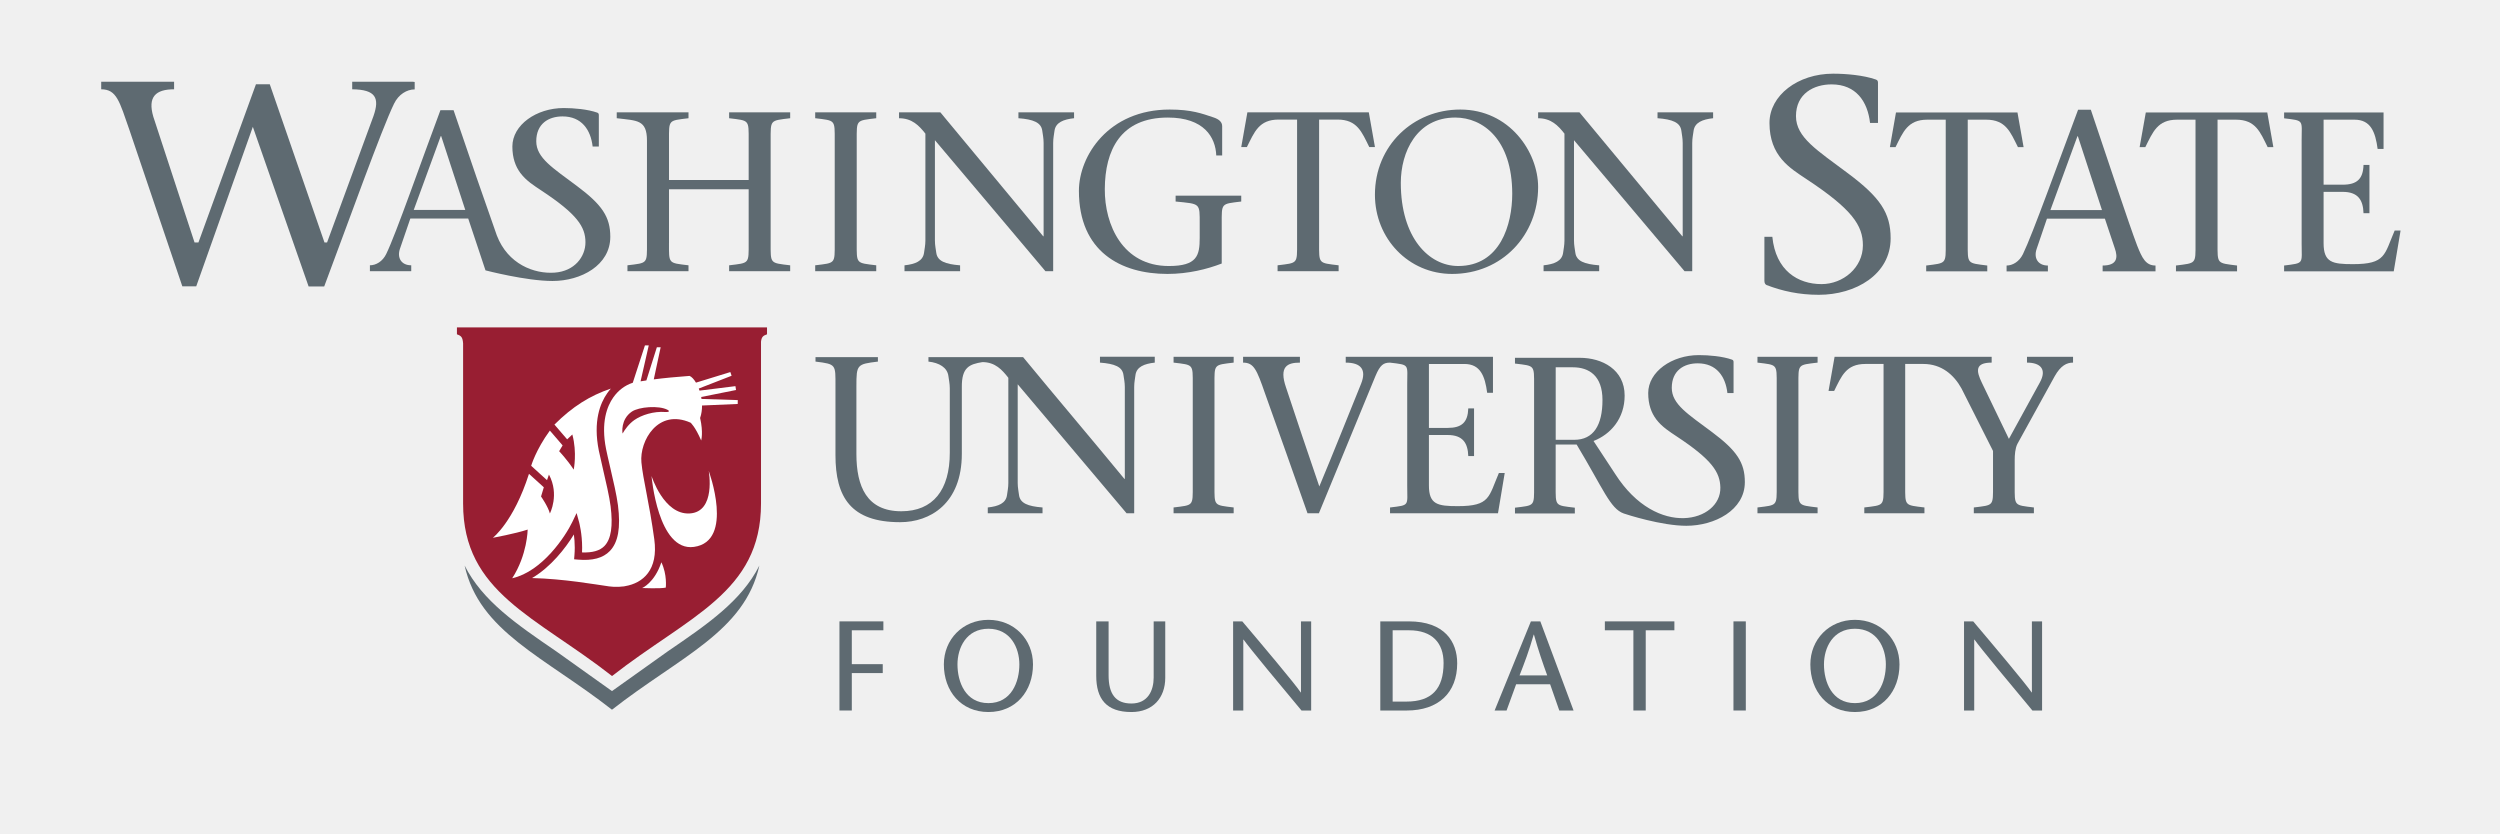
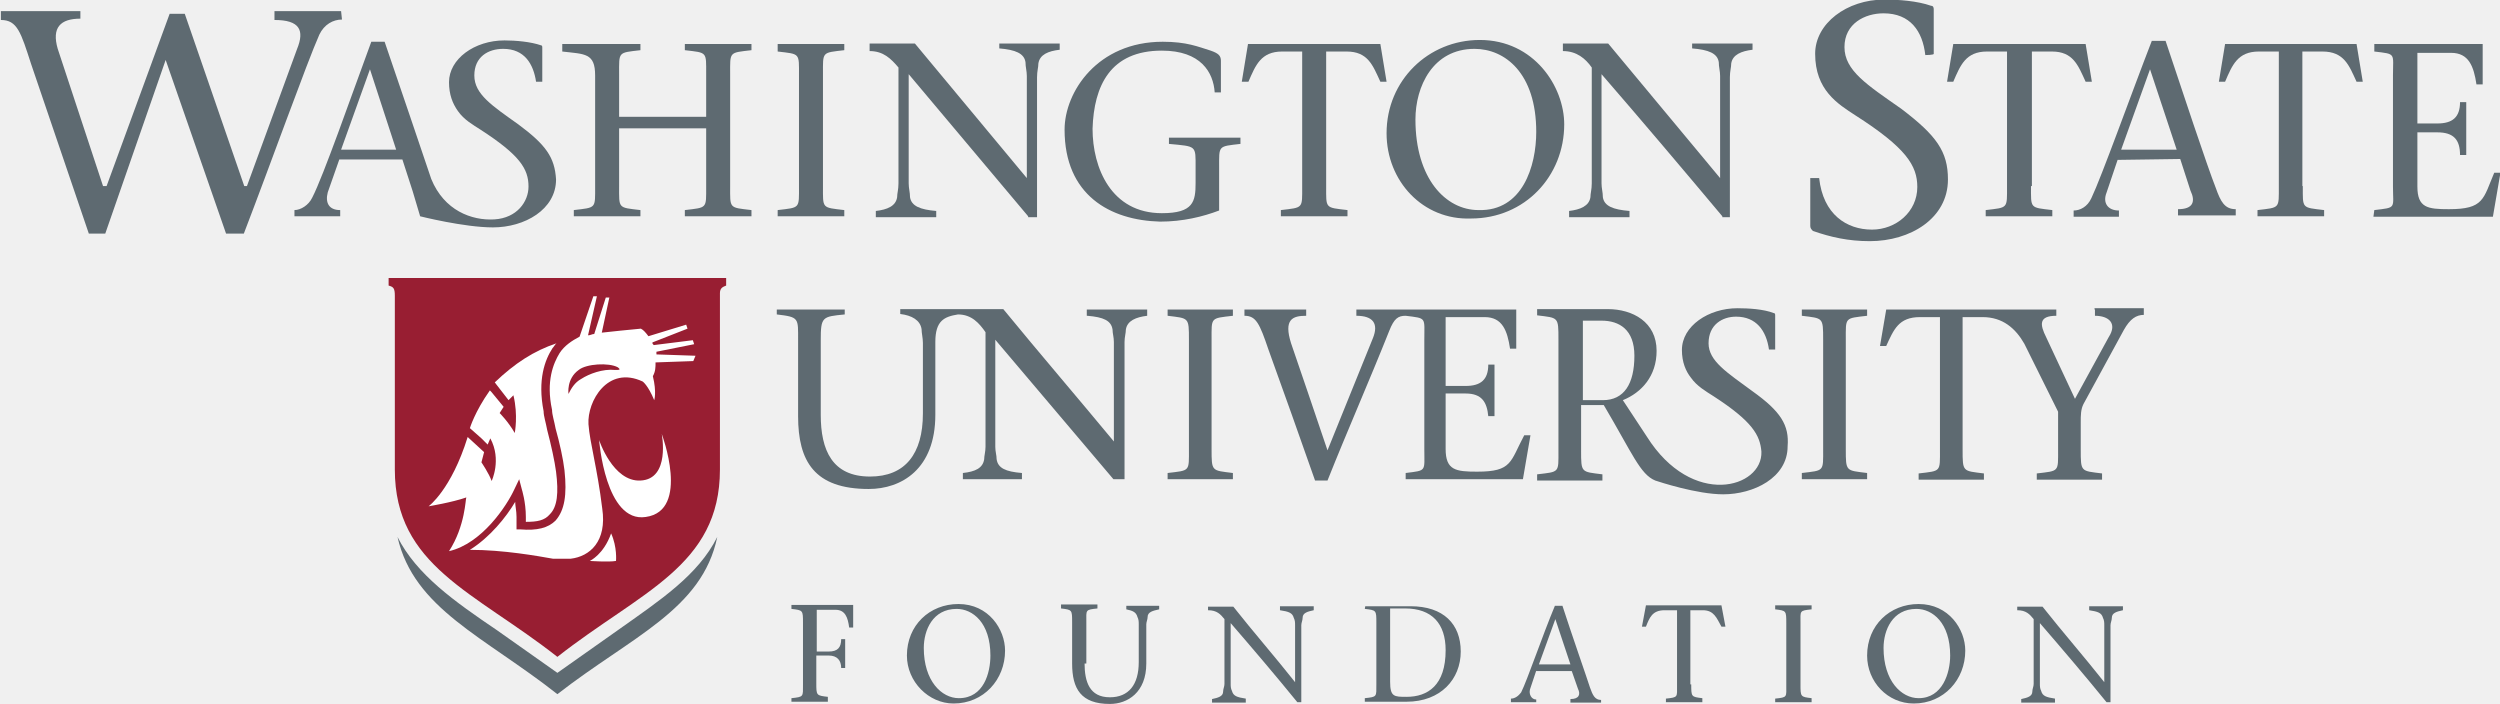
- <svg xmlns="http://www.w3.org/2000/svg" version="1.1" id="Layer_1" x="0px" y="0px" width="216px" height="72px" viewBox="0 0 216 72" enable-background="new 0 0 216 72" xml:space="preserve">
+ <svg xmlns="http://www.w3.org/2000/svg" version="1.1" id="Layer_1" x="0px" y="0px" viewBox="24.4 311.6 562.9 158.4" enable-background="new 24.4 311.6 562.9 158.4" xml:space="preserve">
  <g>
    <g>
      <g>
        <g>
          <g>
-             <path fill="#5E6A71" d="M57.701,56.272l-4.826,3.438l-4.822-3.438c-3.43-2.344-6.369-4.354-7.909-7.406       c1.272,5.723,6.868,7.863,12.731,12.453c5.865-4.59,11.464-6.73,12.734-12.453C64.07,51.919,61.131,53.929,57.701,56.272z" />
+             <path fill="#5E6A71" d="M163.5,453.5l-13.6,9.6l-13.6-9.6c-9.6-6.5-18.1-12.5-22.4-21c3.7,16.2,19.5,22.4,36,35.4       c16.7-13,32.6-19,36-35.4C181.6,441.1,173.1,446.7,163.5,453.5z" />
            <g>
-               <path fill="#981E32" d="M39.479,28.286v0.6c0.372,0.129,0.495,0.248,0.533,0.791v13.834c0,7.695,6.264,9.729,12.869,14.898        c6.605-5.17,12.87-7.203,12.87-14.898V29.524c0.048-0.422,0.184-0.523,0.519-0.639v-0.6H39.479z" />
+               <path fill="#981E32" d="M111.9,374.2v1.7c1.1,0.3,1.4,0.6,1.4,2.3v39.1c0,21.8,17.9,27.5,36.6,42.2        c18.7-14.7,36.6-20.4,36.6-42.2v-39.7c0-1.1,0.6-1.4,1.4-1.7v-1.7H111.9L111.9,374.2z" />
            </g>
          </g>
        </g>
      </g>
      <g>
        <g>
          <g>
-             <path fill="#FFFFFF" d="M55.484,50.806c0,0,1.072-0.455,1.658-2.225c0.516,1.076,0.381,2.188,0.381,2.188       C57.05,50.874,55.484,50.806,55.484,50.806z" />
-             <path fill="#FFFFFF" d="M61.234,40.687c0,0,0.65,3.557-1.658,3.676c-2.23,0.117-3.283-3.238-3.283-3.238       s0.54,6.559,3.664,6.127C63.48,46.765,61.234,40.687,61.234,40.687z" />
+             <path fill="#FFFFFF" d="M157.2,437.9c0,0,3.1-1.4,4.8-6.2c1.4,3.1,1.1,6.2,1.1,6.2C161.5,438.2,157.2,437.9,157.2,437.9z" />
+             <path fill="#FFFFFF" d="M173.4,409.3c0,0,2,10.2-4.8,10.5c-6.2,0.3-9.3-9.1-9.3-9.1s1.4,18.7,10.5,17.3       C179.9,426.6,173.4,409.3,173.4,409.3z" />
          </g>
        </g>
-         <path fill="#FFFFFF" d="M44.254,49.96h0.005c2.607-0.592,4.602-3.637,5.188-4.857l0.371-0.775l0.226,0.828     c0.011,0.049,0.253,0.959,0.253,2.164c0,0.133-0.002,0.273-0.01,0.41c0.901,0.033,1.542-0.146,1.941-0.561     c0.572-0.596,0.744-1.717,0.528-3.43c-0.103-0.824-0.407-2.129-0.675-3.281c-0.137-0.59-0.266-1.146-0.346-1.541     c-0.502-2.52,0.121-4.084,0.734-4.951c0.096-0.137,0.199-0.268,0.31-0.393c-1.802,0.609-3.313,1.553-4.876,3.111l1.098,1.275     l0.449-0.418c0.423,1.58,0.119,3.035,0.119,3.035c-0.576-0.879-1.259-1.592-1.259-1.592l0.3-0.502l-0.989-1.15l-0.116-0.127     c-1.217,1.672-1.611,3.039-1.611,3.039l0.864,0.787l0.504,0.455l0.167-0.484c0.929,1.738,0.081,3.363,0.081,3.363     c-0.153-0.594-0.764-1.469-0.764-1.469l0.24-0.795l-1.282-1.162c-1.336,4.172-3.122,5.525-3.122,5.525s1.932-0.35,3.009-0.709     C45.592,45.757,45.561,47.954,44.254,49.96z" />
-         <path fill="#FFFFFF" d="M63.739,34.903l-3.083,0.133c0.003,0.363-0.047,0.73-0.166,1.078c0.289,1.26,0.092,1.943,0.092,1.943     c-0.518-1.201-0.912-1.535-0.912-1.535c-2.831-1.26-4.422,1.586-4.252,3.424c0.141,1.508,0.686,3.51,1.113,6.652     c0.361,2.643-0.979,3.783-2.518,4.045c-0.034,0.006-0.067,0.014-0.102,0.02c-0.008,0-0.016,0.002-0.023,0.002     c-0.25,0.031-0.514,0.045-0.797,0.037c-0.01,0-0.018,0-0.027,0c-0.03,0-0.062-0.006-0.092-0.006     c-0.119-0.006-0.238-0.02-0.355-0.033c-1.197-0.166-3.88-0.652-6.649-0.719c1.63-0.953,2.903-2.6,3.614-3.766     c0.043,0.322,0.077,0.717,0.077,1.15c0,0.219-0.011,0.443-0.03,0.678l-0.027,0.316l0.318,0.029     c1.274,0.111,2.182-0.133,2.768-0.742c0.726-0.752,0.947-2.01,0.704-3.953c-0.108-0.854-0.415-2.178-0.688-3.344     c-0.135-0.586-0.265-1.137-0.341-1.521c-0.457-2.297,0.088-3.693,0.627-4.457c0.425-0.604,1.008-1.041,1.646-1.252     c0.012,0,0.021-0.004,0.034-0.006l1.052-3.232h0.33l-0.707,3.105c0.165-0.029,0.332-0.057,0.502-0.08l0.905-2.865h0.329     l-0.595,2.775c0.94-0.123,1.961-0.215,3.093-0.301c0.182,0.076,0.379,0.287,0.554,0.582l2.969-0.914l0.108,0.32l-2.836,1.104     c0.023,0.057,0.045,0.119,0.064,0.18l3.103-0.387l0.052,0.334L60.582,34.3c0.012,0.057,0.021,0.111,0.027,0.168l3.134,0.1     L63.739,34.903z M54.807,36.292c0.622-0.436,1.68-0.773,2.67-0.695c0.254,0.02,0.466-0.045,0.194-0.191     c-0.743-0.393-2.474-0.26-3.085,0.16c-0.98,0.67-0.815,1.859-0.793,1.889C53.988,37.114,54.323,36.634,54.807,36.292z" />
+         <path fill="#FFFFFF" d="M125.5,435.7L125.5,435.7c7.4-1.7,13-10.2,14.7-13.9l1.1-2.3l0.6,2.3c0,0,0.9,2.8,0.9,6.2     c0,0.3,0,0.9,0,1.1c2.6,0,4.2-0.3,5.4-1.7c1.7-1.7,2-4.8,1.4-9.6c-0.3-2.3-1.1-6-2-9.4c-0.3-1.7-0.8-3.1-0.8-4.2     c-1.4-7.1,0.3-11.6,2-14.2c0.3-0.3,0.6-0.9,0.9-1.1c-5.1,1.7-9.4,4.5-13.9,8.8l3.1,4l1.1-1.1c1.1,4.5,0.3,8.5,0.3,8.5     c-1.4-2.5-3.4-4.5-3.4-4.5l0.9-1.4l-2.8-3.4l-0.3-0.3c-3.4,4.8-4.5,8.5-4.5,8.5l2.6,2.3l1.4,1.4l0.6-1.4c2.6,4.8,0.3,9.6,0.3,9.6     c-0.6-1.7-2.3-4.2-2.3-4.2l0.6-2.3l-3.7-3.4c-3.7,11.9-8.8,15.6-8.8,15.6s5.4-0.9,8.5-2C129.2,423.8,129.2,430,125.5,435.7z" />
+         <path fill="#FFFFFF" d="M180.5,392.9l-8.5,0.3c0,1.1,0,2-0.6,3.1c0.9,3.7,0.3,5.4,0.3,5.4c-1.4-3.4-2.6-4.2-2.6-4.2     c-7.9-3.7-12.5,4.5-12.2,9.6c0.3,4.2,2,9.9,3.1,19c1.1,7.4-2.8,10.8-7.1,11.3h-0.3l0,0c-0.6,0-1.4,0-2.3,0l0,0h-0.3     c-0.3,0-0.6,0-1.1,0c-3.4-0.6-11.1-2-18.7-2c4.5-2.8,8.2-7.4,10.2-10.8c0,0.9,0.3,2,0.3,3.4c0,0.6,0,1.1,0,2v0.8h0.9     c3.7,0.3,6.2-0.3,7.9-2c2-2.3,2.6-5.7,2-11.3c-0.3-2.6-1.1-6.2-2-9.4c-0.3-1.7-0.8-3.1-0.8-4.2c-1.4-6.5,0.3-10.5,1.7-12.8     c1.1-1.7,2.8-2.8,4.5-3.7l0,0l3.1-9.1h0.8l-2,8.8c0.6,0,0.9-0.3,1.4-0.3l2.6-8.2h0.8l-1.7,7.9c2.6-0.3,5.7-0.6,8.8-0.9     c0.6,0.3,1.1,0.9,1.7,1.7l8.5-2.6l0.3,0.9l-7.9,3.1c0,0.3,0,0.3,0.3,0.6l8.8-1.1l0.3,0.9l-8.5,1.7c0,0.3,0,0.3,0,0.6l8.8,0.3     L180.5,392.9z M155.3,396.9c1.7-1.1,4.8-2.3,7.6-2c0.9,0,1.4,0,0.6-0.6c-2-1.1-7.1-0.8-8.8,0.6c-2.8,2-2.3,5.4-2.3,5.4     C153,399.1,153.8,397.7,155.3,396.9z" />
      </g>
    </g>
    <g>
      <g>
-         <path fill="#5E6A71" d="M147.907,37.322c-2.039-1.528-3.466-2.385-3.466-3.81c0-1.506,1.06-2.12,2.243-2.12     c1.629,0,2.403,1.142,2.564,2.568h0.531V31.29c0-0.1-0.02-0.182-0.143-0.221c-0.813-0.286-1.975-0.388-2.852-0.388     c-2.345,0-4.379,1.445-4.379,3.279c0,0.99,0.273,1.702,0.675,2.244h-0.008c0.01,0.01,0.018,0.018,0.024,0.024     c0.494,0.657,1.172,1.078,1.772,1.479c3.057,2.019,3.745,3.098,3.771,4.421c0.056,2.94-5.452,4.485-9.077-1.163l-1.881-2.863     c1.48-0.577,2.688-1.94,2.688-3.922c0-2.253-1.941-3.266-3.879-3.266h-5.596v0.498c1.729,0.208,1.651,0.116,1.651,1.902v8.648     c0,1.794,0.077,1.692-1.651,1.902v0.501h5.171v-0.501c-1.733-0.21-1.655-0.108-1.655-1.902v-3.555h1.811     c2.322,3.863,2.898,5.54,4.07,5.958c0.263,0.094,3.278,1.063,5.409,1.063c2.442,0,5.054-1.347,5.054-3.769     C150.757,39.97,150.064,38.93,147.907,37.322z M136.011,38h-1.598v-6.266h1.481c1.4,0,2.56,0.727,2.56,2.826     C138.454,36.732,137.684,38,136.011,38z" />
-         <path fill="#5E6A71" d="M95.039,31.33c1.28,0.098,1.93,0.364,2.027,1.06c0.039,0.31,0.118,0.636,0.118,1.042v7.941h-0.039     c-2.876-3.498-5.872-7.02-8.751-10.519h-8.176v0.388c0.94,0.102,1.622,0.515,1.722,1.236c0.039,0.319,0.122,0.658,0.122,1.08     v5.567c0,3.208-1.445,5.048-4.188,5.048c-2.984,0-3.881-2.143-3.881-4.948v-5.868c0-1.861,0.055-1.896,1.858-2.115v-0.388h-5.391     v0.388c1.806,0.22,1.724,0.254,1.724,2.115v5.969c0,3.626,1.323,5.791,5.587,5.791c2.585,0,5.331-1.601,5.331-5.908v-5.65     c0-0.034,0-0.066,0-0.1c-0.018-1.729,0.652-1.989,1.779-2.173l0,0c1.098,0,1.701,0.663,2.239,1.356v9.098     c0,0.403-0.076,0.732-0.116,1.041c-0.096,0.697-0.73,0.967-1.661,1.063v0.501h4.731v-0.501c-1.272-0.097-1.932-0.366-2.029-1.063     c-0.035-0.309-0.115-0.638-0.115-1.041v-8.538c9.406,11.144,9.406,11.144,9.406,11.144h0.658V33.432     c0-0.406,0.076-0.732,0.113-1.042c0.101-0.695,0.758-0.962,1.665-1.06v-0.507h-4.735V31.33z" />
-         <path fill="#5E6A71" d="M101.396,31.33c1.739,0.209,1.658,0.116,1.658,1.91v8.69c0,1.801,0.081,1.702-1.658,1.914v0.501h5.193     v-0.501c-1.734-0.212-1.658-0.113-1.658-1.914v-8.69c0-1.794-0.076-1.701,1.658-1.91v-0.501h-5.193V31.33z" />
-         <path fill="#5E6A71" d="M125.954,43.731c-1.74,0-2.495-0.139-2.495-1.781v-4.365h1.624c1.293,0,1.738,0.681,1.776,1.82h0.499     v-4.118h-0.499c-0.038,1.198-0.561,1.684-1.776,1.684h-1.624v-5.524h3.066c1.387,0,1.777,1.06,1.967,2.491h0.5v-3.108h-8.894     h-3.827v0.501c1.312,0,1.814,0.596,1.331,1.816c-1.198,2.954-2.376,5.925-3.613,8.882c-1.003-2.934-2.122-6.254-2.871-8.534     c-0.642-1.857,0.133-2.164,1.196-2.164v-0.501h-4.912v0.501c0.931,0,1.179,0.596,1.897,2.665     c1.177,3.282,2.493,7.008,3.67,10.351h0.983c1.623-3.959,3.264-7.898,4.886-11.855c0.406-0.969,0.695-1.16,1.26-1.16     c1.735,0.209,1.485,0.116,1.485,1.91v8.69c0,1.801,0.25,1.702-1.485,1.914v0.501h9.328l0.581-3.477h-0.505     C128.615,42.938,128.751,43.731,125.954,43.731z" />
-         <path fill="#5E6A71" d="M151.845,31.33c1.739,0.209,1.662,0.116,1.662,1.91v8.69c0,1.801,0.077,1.702-1.662,1.914v0.501h5.195     v-0.501c-1.737-0.212-1.657-0.113-1.657-1.914v-8.69c0-1.794-0.08-1.701,1.657-1.91v-0.501h-5.195V31.33z" />
-         <path fill="#5E6A71" d="M175.132,30.829v0.501c1.14,0,1.758,0.556,1.1,1.736l-2.663,4.853l-2.338-4.853     c-0.483-1.004-0.616-1.736,0.849-1.736v-0.501h-3.236h-1.341h-8.995l-0.522,2.949h0.484c0.636-1.272,1.022-2.332,2.7-2.332h1.569     v10.484c0,1.801,0.077,1.702-1.663,1.914v0.501h5.196v-0.501c-1.739-0.212-1.663-0.113-1.663-1.914V31.446h1.568     c1.581,0,2.648,0.945,3.298,2.121l2.722,5.394v2.97c0,1.801,0.077,1.702-1.66,1.914v0.501h5.192v-0.501     c-1.735-0.212-1.659-0.113-1.659-1.914v-2.162c0-0.482,0.04-1.024,0.23-1.41l3.226-5.853c0.522-0.927,1.043-1.176,1.585-1.176     v-0.501H175.132z" />
+         <path fill="#5E6A71" d="M419,399.7c-5.7-4.2-9.9-6.8-9.9-10.8c0-4.2,3.1-6,6.2-6c4.5,0,6.8,3.1,7.4,7.4h1.4v-7.6     c0-0.3,0-0.6-0.3-0.6c-2.3-0.9-5.7-1.1-8.2-1.1c-6.5,0-12.5,4-12.5,9.4c0,2.8,0.9,4.8,2,6.2l0,0l0,0c1.4,2,3.4,3.1,5.1,4.2     c8.8,5.7,10.5,8.8,10.8,12.5c0.3,8.2-15.6,12.8-25.8-3.4l-5.4-8.2c4.2-1.7,7.6-5.4,7.6-11.1c0-6.5-5.4-9.4-11-9.4h-15.9v1.4     c4.8,0.6,4.8,0.3,4.8,5.4V413c0,5.1,0.3,4.8-4.8,5.4v1.4h14.7v-1.4c-4.8-0.6-4.8-0.3-4.8-5.4v-10.2h5.1c6.5,11,8.2,15.6,11.6,17     c0.9,0.3,9.4,3.1,15.3,3.1c6.8,0,14.5-3.7,14.5-10.8C427.3,407.3,425.3,404.2,419,399.7z M385.3,401.7h-4.5v-17.9h4.2     c4,0,7.4,2,7.4,7.9C392.4,398,390.1,401.7,385.3,401.7z" />
+         <path fill="#5E6A71" d="M269.2,382.7c3.7,0.3,5.4,1.1,5.7,3.1c0,0.9,0.3,1.7,0.3,2.8V411l0,0c-8.2-9.9-16.7-19.8-24.9-29.8h-23.2     v1.1c2.6,0.3,4.5,1.4,4.8,3.4c0,0.9,0.3,2,0.3,3.1v15.9c0,9.1-4,14.2-11.9,14.2c-8.5,0-11.1-5.9-11.1-13.9v-16.7     c0-5.4,0.3-5.4,5.4-5.9v-1.1h-15.3v1.1c5.1,0.6,4.8,0.8,4.8,5.9v17c0,10.2,3.7,16.4,15.9,16.4c7.4,0,15-4.5,15-16.7v-16.1v-0.3     c0-4.8,2-5.7,5.1-6.2l0,0c3.1,0,4.8,2,6.2,4v25.8c0,1.1-0.3,2-0.3,2.8c-0.3,2-2,2.8-4.8,3.1v1.4h13.3v-1.4     c-3.7-0.3-5.4-1.1-5.7-3.1c0-0.9-0.3-1.7-0.3-2.8v-24.1c26.6,31.4,26.6,31.4,26.6,31.4h2.5v-30.9c0-1.1,0.3-2,0.3-2.8     c0.3-2,2.3-2.8,4.8-3.1v-1.4h-13.6V382.7L269.2,382.7z" />
+         <path fill="#5E6A71" d="M287.3,382.7c4.8,0.6,4.8,0.3,4.8,5.4v24.6c0,5.1,0.3,4.8-4.8,5.4v1.4H302v-1.4c-4.8-0.6-4.8-0.3-4.8-5.4     v-24.6c0-5.1-0.3-4.8,4.8-5.4v-1.4h-14.7V382.7z" />
+         <path fill="#5E6A71" d="M357,417.8c-4.8,0-7.1-0.3-7.1-5.1v-12.5h4.5c3.7,0,4.8,2,5.1,5.1h1.4v-11.6h-1.4c0,3.4-1.7,4.8-5.1,4.8     h-4.5V383h8.8c4,0,5.1,3.1,5.7,7.1h1.4v-8.8h-25.2h-10.8v1.4c3.7,0,5.1,1.7,3.7,5.1c-3.4,8.5-6.8,16.7-10.2,25.2     c-2.8-8.2-6-17.8-8.2-24.1c-1.7-5.4,0.3-6.2,3.4-6.2v-1.4h-13.9v1.4c2.6,0,3.4,1.7,5.4,7.6c3.4,9.4,7.1,19.8,10.5,29.5h2.8     c4.5-11.3,9.4-22.4,13.9-33.7c1.1-2.8,2-3.4,3.7-3.4c4.8,0.6,4.2,0.3,4.2,5.4v24.6c0,5.1,0.6,4.8-4.2,5.4v1.4h26.4l1.7-9.9h-1.4     C364.4,415.6,364.9,417.8,357,417.8z" />
+         <path fill="#5E6A71" d="M430.1,382.7c4.8,0.6,4.8,0.3,4.8,5.4v24.6c0,5.1,0.3,4.8-4.8,5.4v1.4h14.7v-1.4     c-4.8-0.6-4.8-0.3-4.8-5.4v-24.6c0-5.1-0.3-4.8,4.8-5.4v-1.4h-14.7V382.7z" />
+         <path fill="#5E6A71" d="M496.1,381.3v1.4c3.1,0,5.1,1.7,3.1,4.8l-7.6,13.9l-6.5-13.9c-1.4-2.8-1.7-4.8,2.3-4.8v-1.4h-9.1h-3.7     h-25.5l-1.4,8.2h1.4c1.7-3.7,2.8-6.5,7.6-6.5h4.5v29.8c0,5.1,0.3,4.8-4.8,5.4v1.4h14.7v-1.4c-4.8-0.6-4.8-0.3-4.8-5.4V383h4.5     c4.5,0,7.4,2.5,9.4,6l7.6,15.3v8.5c0,5.1,0.3,4.8-4.8,5.4v1.4h14.7v-1.4c-4.8-0.6-4.8-0.3-4.8-5.4v-6.2c0-1.4,0-2.8,0.6-4     l9.1-16.7c1.4-2.5,2.8-3.4,4.5-3.4V381h-11.1V381.3z" />
      </g>
      <g>
-         <path fill="#5E6A71" d="M57.801,20.981c0,1.825-0.079,1.727,1.685,1.941v0.509h-5.274v-0.509     c1.764-0.215,1.686-0.116,1.686-1.941v-8.829c0-1.821-0.848-1.723-2.612-1.938V9.707h6.201v0.508     c-1.764,0.215-1.685,0.116-1.685,1.938v3.397h6.883v-3.397c0-1.821,0.078-1.723-1.688-1.938V9.707h5.275v0.508     c-1.763,0.215-1.688,0.116-1.688,1.938v8.829c0,1.825-0.075,1.727,1.688,1.941v0.509h-5.275v-0.509     c1.766-0.215,1.688-0.116,1.688-1.941v-4.631h-6.883V20.981z" />
-         <path fill="#5E6A71" d="M74.021,20.981c0,1.825-0.08,1.727,1.686,1.941v0.509h-5.274v-0.509c1.765-0.215,1.687-0.116,1.687-1.941     v-8.829c0-1.821,0.078-1.723-1.687-1.938V9.707h5.274v0.508c-1.766,0.215-1.686,0.116-1.686,1.938V20.981z" />
-         <path fill="#5E6A71" d="M90.326,23.432c-3.117-3.685-6.354-7.552-9.549-11.318v8.673c0,0.408,0.077,0.744,0.118,1.058     c0.098,0.708,0.763,0.978,2.057,1.079v0.509h-4.803v-0.509c0.939-0.102,1.588-0.371,1.687-1.079     c0.039-0.313,0.118-0.649,0.118-1.058v-9.24c-0.552-0.703-1.159-1.331-2.277-1.331V9.707h3.57     c2.923,3.545,5.962,7.156,8.883,10.704h0.038v-8.06c0-0.413-0.076-0.747-0.117-1.061c-0.096-0.705-0.766-0.979-2.059-1.076V9.707     h4.807v0.508c-0.923,0.098-1.588,0.371-1.689,1.076c-0.038,0.313-0.116,0.647-0.116,1.061v11.08H90.326z" />
-         <path fill="#5E6A71" d="M93.218,16.49c0-3.02,2.551-7.025,7.844-7.025c1.903,0,2.807,0.355,3.768,0.673     c0.55,0.175,0.765,0.448,0.765,0.762v2.531h-0.51c-0.059-1.57-1.059-3.274-4.179-3.274c-4.099,0-5.433,2.821-5.451,6.176     c-0.021,3.098,1.549,6.651,5.529,6.651c2.454,0,2.67-0.907,2.67-2.434v-1.197c0-1.825,0.076-1.725-2.081-1.941v-0.507h5.67v0.507     c-1.764,0.217-1.686,0.116-1.686,1.941v3.415c-1.256,0.488-2.903,0.9-4.689,0.9C96.846,23.668,93.218,21.746,93.218,16.49z" />
-         <path fill="#5E6A71" d="M113.97,20.981c0,1.825-0.077,1.727,1.687,1.941v0.509h-5.274v-0.509     c1.763-0.215,1.685-0.116,1.685-1.941v-10.65h-1.591c-1.706,0-2.097,1.076-2.745,2.373h-0.488l0.53-2.997h10.491l0.53,2.997     h-0.491c-0.645-1.297-1.037-2.373-2.743-2.373h-1.59V20.981z" />
-         <path fill="#5E6A71" d="M118.794,16.822c0-4.238,3.293-7.357,7.372-7.357c4.256,0,6.728,3.671,6.728,6.692     c0,4.139-3.098,7.511-7.434,7.511C121.716,23.668,118.794,20.63,118.794,16.822z M130.657,16.745     c0-4.689-2.528-6.589-4.923-6.589c-3.333,0-4.704,2.979-4.704,5.646c0,4.747,2.43,7.181,4.96,7.181     C129.638,22.983,130.657,19.374,130.657,16.745z" />
-         <path fill="#5E6A71" d="M145.545,23.432c-3.121-3.685-6.354-7.552-9.552-11.318v8.673c0,0.408,0.077,0.744,0.117,1.058     c0.099,0.708,0.765,0.978,2.059,1.079v0.509h-4.805v-0.509c0.942-0.102,1.589-0.371,1.688-1.079     c0.039-0.313,0.117-0.649,0.117-1.058v-9.24c-0.549-0.703-1.155-1.331-2.275-1.331V9.707h3.571     c2.922,3.545,5.959,7.156,8.883,10.704h0.037v-8.06c0-0.413-0.078-0.747-0.116-1.061c-0.099-0.705-0.764-0.979-2.059-1.076V9.707     h4.803v0.508c-0.921,0.098-1.586,0.371-1.685,1.076c-0.04,0.313-0.119,0.647-0.119,1.061v11.08H145.545z" />
-         <path fill="#5E6A71" d="M35.735,7.079V7.059h-5.305v0.656c2.048,0.022,2.38,0.754,1.843,2.301l-4.015,10.934h-0.223L23.309,7.283     h-1.196l-4.968,13.666h-0.337l-3.56-10.86c-0.506-1.72,0.199-2.374,1.793-2.374V7.059H8.744v0.656     c1.338,0,1.578,1.042,2.438,3.512l4.57,13.51h1.203l4.89-13.779l4.819,13.793h1.347c2.062-5.486,4.964-13.601,6.032-15.786     c0.396-0.819,1.115-1.241,1.786-1.241V7.079H35.735z" />
-         <path fill="#5E6A71" d="M49.84,16.065c-2.062-1.548-3.507-2.415-3.507-3.86c0-1.525,1.073-2.147,2.27-2.147     c1.651,0,2.435,1.157,2.601,2.603h0.535V9.956c0-0.104-0.02-0.187-0.145-0.228c-0.824-0.288-2.001-0.393-2.889-0.393     c-2.372,0-4.436,1.467-4.436,3.324c0,1.007,0.277,1.723,0.684,2.276h-0.006c0.008,0.007,0.016,0.013,0.023,0.021     c0.5,0.669,1.188,1.094,1.795,1.499c3.096,2.043,3.818,3.138,3.818,4.479c0,1.248-0.937,2.497-2.662,2.621     c-1.766,0.128-4.037-0.728-4.992-3.206c-0.849-2.378-2.575-7.376-3.74-10.825h-1.138c-1.628,4.336-3.835,10.69-4.679,12.416     c-0.311,0.648-0.881,0.981-1.412,0.981v0.51h0.85h2.721v-0.51c-0.863,0-1.235-0.647-0.98-1.413l0.902-2.628h5l0.844,2.529     l0.649,1.95c0,0,3.509,0.918,5.79,0.918c2.477,0,4.994-1.363,4.994-3.816C52.73,18.746,52.027,17.694,49.84,16.065z      M35.748,18.137l2.332-6.375h0.039l2.08,6.375H35.748z" />
+         <path fill="#5E6A71" d="M163.8,353.5c0,5.1-0.3,4.8,4.8,5.4v1.4h-15v-1.4c5.1-0.6,4.8-0.3,4.8-5.4v-24.9c0-5.1-2.3-4.8-7.4-5.4     v-1.7h17.6v1.4c-5.1,0.6-4.8,0.3-4.8,5.4v9.6h19.6v-9.6c0-5.1,0.3-4.8-4.8-5.4v-1.4h15v1.4c-5.1,0.6-4.8,0.3-4.8,5.4v25.2     c0,5.1-0.3,4.8,4.8,5.4v1.4h-15v-1.4c5.1-0.6,4.8-0.3,4.8-5.4v-13h-19.6L163.8,353.5L163.8,353.5z" />
+         <path fill="#5E6A71" d="M209.7,353.5c0,5.1-0.3,4.8,4.8,5.4v1.4h-15v-1.4c5.1-0.6,4.8-0.3,4.8-5.4v-24.9c0-5.1,0.3-4.8-4.8-5.4     v-1.7h15v1.4c-5.1,0.6-4.8,0.3-4.8,5.4V353.5z" />
+         <path fill="#5E6A71" d="M255.9,360.3c-8.8-10.5-18.1-21.5-26.9-32v24.6c0,1.1,0.3,2,0.3,3.1c0.3,2,2.3,2.8,5.9,3.1v1.4h-13.6     v-1.4c2.6-0.3,4.5-1.1,4.8-3.1c0-0.9,0.3-1.7,0.3-3.1v-26.1c-1.7-2-3.4-3.7-6.5-3.7v-1.7h10.2c8.2,9.9,17,20.4,25.2,30.3l0,0v-23     c0-1.1-0.3-2-0.3-3.1c-0.3-2-2.3-2.8-5.9-3.1v-1.1h13.6v1.4c-2.6,0.3-4.5,1.1-4.8,3.1c0,0.9-0.3,1.7-0.3,3.1v31.5h-2V360.3z" />
+         <path fill="#5E6A71" d="M264.1,340.8c0-8.5,7.4-19.8,22.1-19.8c5.4,0,7.9,1.1,10.8,2c1.7,0.6,2.3,1.1,2.3,2.3v7.1h-1.4     c-0.3-4.5-3.1-9.4-11.9-9.4c-11.6,0-15.3,7.9-15.6,17.6c0,8.8,4.2,19,15.6,19c7.1,0,7.6-2.6,7.6-6.8v-3.4c0-5.1,0.3-4.8-6-5.4     v-1.4h16.1v1.4c-5.1,0.6-4.8,0.3-4.8,5.4v9.6c-3.7,1.4-8.2,2.5-13.3,2.5C274.3,361.2,264.1,355.5,264.1,340.8z" />
+         <path fill="#5E6A71" d="M323,353.5c0,5.1-0.3,4.8,4.8,5.4v1.4h-15v-1.4c5.1-0.6,4.8-0.3,4.8-5.4v-30.3h-4.5c-4.8,0-6,3.1-7.6,6.8     H304l1.4-8.5h29.8l1.4,8.5h-1.4c-1.7-3.7-2.8-6.8-7.6-6.8H323V353.5L323,353.5z" />
+         <path fill="#5E6A71" d="M336.6,341.6c0-11.9,9.4-21,21-21c12.2,0,19,10.5,19,19c0,11.6-8.8,21.2-21,21.2     C344.8,361.2,336.6,352.4,336.6,341.6z M370.3,341.3c0-13.3-7.1-18.7-13.9-18.7c-9.4,0-13.3,8.5-13.3,15.9     c0,13.3,6.8,20.4,14.2,20.4C367.2,359.2,370.3,349,370.3,341.3z" />
+         <path fill="#5E6A71" d="M412.2,360.3c-8.8-10.5-18.1-21.5-27.2-32v24.6c0,1.1,0.3,2,0.3,3.1c0.3,2,2.3,2.8,6,3.1v1.4h-13.6v-1.4     c2.5-0.3,4.5-1.1,4.8-3.1c0-0.9,0.3-1.7,0.3-3.1v-26.1c-1.4-2-3.4-3.7-6.5-3.7v-1.7h10.2c8.2,9.9,17,20.4,25.2,30.3l0,0v-23     c0-1.1-0.3-2-0.3-3.1c-0.3-2-2.3-2.8-6-3.1v-1.1H419v1.4c-2.5,0.3-4.5,1.1-4.8,3.1c0,0.9-0.3,1.7-0.3,3.1v31.5h-1.7V360.3z" />
+         <path fill="#5E6A71" d="M101.2,314.1L101.2,314.1h-15v2c5.7,0,6.8,2.3,5.1,6.5l-11.3,30.9h-0.6L66,314.7h-3.4l-14.2,38.8h-0.8     l-10.2-30.9c-1.4-4.8,0.6-6.8,5.1-6.8v-1.7H24.6v2c3.7,0,4.5,2.8,6.8,9.9l13,38.2h3.7l13.6-39.1l13.6,39.1h4     c6-15.6,14.2-38.5,17-44.8c1.1-2.3,3.1-3.4,5.1-3.4L101.2,314.1L101.2,314.1z" />
+         <path fill="#5E6A71" d="M141.1,339.6c-5.9-4.2-9.9-6.8-9.9-11s3.1-6,6.5-6c4.8,0,6.8,3.4,7.4,7.4h1.4v-7.6c0-0.3,0-0.6-0.3-0.6     c-2.3-0.8-5.7-1.1-8.2-1.1c-6.8,0-12.5,4.2-12.5,9.4c0,2.8,0.8,4.8,2,6.5l0,0l0,0c1.4,2,3.4,3.1,5.1,4.2     c8.8,5.7,10.8,8.8,10.8,12.8c0,3.4-2.6,7.1-7.7,7.4c-5.1,0.3-11.3-2-14.2-9.1c-2.3-6.8-7.1-21-10.5-30.9H108     c-4.5,12.2-10.8,30.3-13.3,35.1c-0.8,1.7-2.6,2.8-4,2.8v1.4h2.6h7.7v-1.4c-2.6,0-3.4-1.7-2.8-4l2.6-7.4h14.2l2.3,7.1l1.7,5.7     c0,0,9.9,2.5,16.4,2.5c7.1,0,14.2-4,14.2-10.8C149.3,347,147.3,344.2,141.1,339.6z M101.2,345.3l6.5-18.1l0,0l5.9,18.1H101.2z" />
      </g>
      <g>
-         <path fill="#5E6A71" d="M161.572,10.619c-0.21-1.851-1.213-3.328-3.323-3.328c-1.531,0-3.077,0.791-3.077,2.742     c0,1.85,1.846,2.955,4.486,4.937c2.794,2.084,3.693,3.432,3.693,5.621c0,3.138-3.044,4.88-6.207,4.88     c-1.693,0-3.143-0.319-4.518-0.845c-0.102-0.053-0.182-0.158-0.182-0.366v-3.803h0.685c0.292,2.928,2.214,4.09,4.249,4.09     c1.874,0,3.576-1.426,3.576-3.352c0-1.716-0.923-3.114-4.879-5.722c-1.425-0.95-3.192-1.983-3.192-4.854     c0-2.383,2.46-4.253,5.497-4.253c1.133,0,2.639,0.133,3.693,0.504c0.158,0.048,0.185,0.16,0.185,0.29v3.459H161.572z" />
-         <path fill="#5E6A71" d="M170.012,20.995c0,1.827-0.075,1.723,1.688,1.946v0.504h-5.277v-0.504     c1.766-0.224,1.688-0.119,1.688-1.946V10.34h-1.591c-1.707,0-2.1,1.081-2.746,2.372h-0.487l0.526-2.997h10.496l0.529,2.997     h-0.489c-0.646-1.291-1.04-2.372-2.744-2.372h-1.592V20.995z" />
-         <path fill="#5E6A71" d="M176.856,18.894l-0.897,2.632c-0.256,0.768,0.116,1.416,0.979,1.416v0.504h-3.569v-0.504     c0.526,0,1.099-0.342,1.412-0.984c0.843-1.729,3.138-8.141,4.767-12.479h1.099c1.332,3.943,3.331,9.99,4.001,11.733     c0.433,1.095,0.748,1.729,1.589,1.729v0.504h-4.57v-0.504c1.235,0,1.355-0.648,1.042-1.517l-0.847-2.531H176.856z M181.61,18.15     l-2.082-6.378h-0.038l-2.335,6.378H181.61z" />
-         <path fill="#5E6A71" d="M191.596,20.995c0,1.827-0.078,1.723,1.686,1.946v0.504h-5.279v-0.504c1.768-0.224,1.69-0.119,1.69-1.946     V10.34h-1.591c-1.708,0-2.096,1.081-2.747,2.372h-0.491l0.534-2.997h10.493l0.527,2.997h-0.492     c-0.642-1.291-1.033-2.372-2.739-2.372h-1.591V20.995z" />
-         <path fill="#5E6A71" d="M197.347,22.941c1.768-0.224,1.514-0.119,1.514-1.946v-8.831c0-1.824,0.254-1.727-1.514-1.941V9.715     h8.592v3.152h-0.512c-0.194-1.446-0.584-2.527-1.997-2.527h-2.672v5.617h1.648c1.235,0,1.766-0.493,1.802-1.709h0.512v4.174     h-0.512c-0.036-1.16-0.487-1.845-1.802-1.845h-1.648v4.433c0,1.674,0.767,1.812,2.533,1.812c2.845,0,2.707-0.807,3.61-2.906     h0.509l-0.591,3.529h-9.473V22.941z" />
+         <path fill="#5E6A71" d="M457.9,324c-0.6-5.4-3.4-9.4-9.4-9.4c-4.2,0-8.8,2.3-8.8,7.6s5.1,8.5,12.8,13.9c7.9,6,10.5,9.6,10.5,15.9     c0,8.8-8.5,13.9-17.6,13.9c-4.8,0-8.8-0.9-12.8-2.3c-0.3-0.3-0.6-0.6-0.6-1.1v-10.8h2c0.9,8.2,6.2,11.6,11.9,11.6     c5.4,0,10.2-4,10.2-9.6c0-4.8-2.5-8.8-13.9-16.1c-4-2.6-9.1-5.7-9.1-13.9c0-6.8,7.1-12.2,15.6-12.2c3.1,0,7.4,0.3,10.5,1.4     c0.6,0,0.6,0.6,0.6,0.9v9.9C459.9,324,457.9,324,457.9,324z" />
+         <path fill="#5E6A71" d="M481.7,353.5c0,5.1-0.3,4.8,4.8,5.4v1.4h-15v-1.4c5.1-0.6,4.8-0.3,4.8-5.4v-30.3h-4.5     c-4.8,0-6,3.1-7.6,6.8h-1.4l1.4-8.5h29.8l1.4,8.5h-1.4c-1.7-3.7-2.8-6.8-7.6-6.8h-4.5V353.5L481.7,353.5z" />
+         <path fill="#5E6A71" d="M501.2,347.6l-2.5,7.4c-0.9,2.3,0.3,4,2.8,4v1.4h-10.2v-1.4c1.4,0,3.1-0.8,4-2.8     c2.3-4.8,8.8-23,13.6-35.4h3.1c3.7,11.1,9.4,28.3,11.3,33.1c1.1,3.1,2,4.8,4.5,4.8v1.4h-13v-1.4c3.4,0,4-1.7,2.8-4.2l-2.3-7.1     L501.2,347.6L501.2,347.6z M514.5,345.3l-6-18.1l0,0l-6.5,18.1H514.5z" />
+         <path fill="#5E6A71" d="M542.9,353.5c0,5.1-0.3,4.8,4.8,5.4v1.4h-15v-1.4c5.1-0.6,4.8-0.3,4.8-5.4v-30.3h-4.5     c-4.8,0-6,3.1-7.6,6.8h-1.4l1.4-8.5H555l1.4,8.5H555c-1.7-3.7-2.8-6.8-7.7-6.8h-4.5V353.5L542.9,353.5z" />
+         <path fill="#5E6A71" d="M559,358.9c5.1-0.6,4.2-0.3,4.2-5.4v-24.9c0-5.1,0.8-4.8-4.2-5.4v-1.7h24.4v9.1H582     c-0.6-4-1.7-7.1-5.7-7.1h-7.6v15.9h4.5c3.4,0,5.1-1.4,5.1-4.8h1.4v11.9h-1.4c0-3.4-1.4-5.1-5.1-5.1h-4.5v12.2     c0,4.8,2.3,5.1,7.1,5.1c7.9,0,7.7-2.3,10.2-8.2h1.4l-1.7,9.9h-26.9L559,358.9L559,358.9z" />
      </g>
    </g>
  </g>
  <g>
-     <path fill="#5E6A71" d="M76.325,54.457h-2.729v2.926h2.673v0.771h-2.673v3.234h-1.067v-7.701h3.795V54.457z" />
-     <path fill="#5E6A71" d="M81.549,57.405c0-2.156,1.628-3.851,3.851-3.851c2.223,0,3.851,1.694,3.851,3.851   c0,2.299-1.474,4.114-3.851,4.114C83.023,61.52,81.549,59.704,81.549,57.405z M88.073,57.405c0-1.441-0.771-3.081-2.674-3.081   c-1.903,0-2.673,1.64-2.673,3.081c0,1.507,0.682,3.345,2.673,3.345C87.391,60.75,88.073,58.912,88.073,57.405z" />
-     <path fill="#5E6A71" d="M95.783,53.687v4.665c0,1.595,0.594,2.431,1.969,2.431c1.441,0,1.925-1.144,1.925-2.244v-4.852h1.001v4.874   c0,1.727-1.067,2.959-2.926,2.959c-2.167,0-3.037-1.144-3.037-3.124v-4.709H95.783z" />
-     <path fill="#5E6A71" d="M113.285,61.388h-0.836c-1.673-2.002-4.544-5.457-5.006-6.128h-0.022v6.128h-0.88v-7.701h0.792   c1.694,2.002,4.532,5.369,5.05,6.139h0.021v-6.139h0.881V61.388z" />
-     <path fill="#5E6A71" d="M121.721,53.687c3.103,0,4.181,1.771,4.181,3.619c0,2.553-1.628,4.082-4.356,4.082h-2.288v-7.701H121.721z    M120.324,60.617h1.188c2.168,0,3.213-1.078,3.213-3.333c0-1.717-0.957-2.827-2.981-2.827h-1.419V60.617z" />
-     <path fill="#5E6A71" d="M133.084,53.687l2.871,7.701h-1.232l-0.792-2.267h-2.937l-0.826,2.267h-1.033l3.135-7.701H133.084z    M133.678,58.352c-0.385-1.067-0.759-2.135-1.145-3.521h-0.021c-0.396,1.386-0.803,2.453-1.221,3.521H133.678z" />
-     <path fill="#5E6A71" d="M141.125,61.388v-6.931h-2.465v-0.771h6.007v0.771h-2.476v6.931H141.125z" />
-     <path fill="#5E6A71" d="M149.771,61.388v-7.701h1.067v7.701H149.771z" />
-     <path fill="#5E6A71" d="M156.414,57.405c0-2.156,1.629-3.851,3.851-3.851c2.223,0,3.851,1.694,3.851,3.851   c0,2.299-1.475,4.114-3.851,4.114S156.414,59.704,156.414,57.405z M162.938,57.405c0-1.441-0.771-3.081-2.674-3.081   s-2.673,1.64-2.673,3.081c0,1.507,0.682,3.345,2.673,3.345S162.938,58.912,162.938,57.405z" />
-     <path fill="#5E6A71" d="M176.436,61.388H175.6c-1.673-2.002-4.544-5.457-5.006-6.128h-0.022v6.128h-0.88v-7.701h0.792   c1.694,2.002,4.532,5.369,5.05,6.139h0.021v-6.139h0.881V61.388z" />
+     <path fill="#5E6A71" d="M208.2,458.3h2.8c2,0,2.8-0.9,2.8-2.8h0.9v6.5h-0.9c0-1.7-0.9-2.8-2.8-2.8h-2.8v6.2c0,2.8,0,2.8,2.6,3.1   v1.1h-8.2v-0.8c2.8-0.3,2.6-0.3,2.6-3.1v-13.9c0-2.8,0-2.8-2.6-3.1v-0.9h13.9v5.1h-0.9c-0.3-2.3-0.9-4-3.1-4h-4.2V458.3z" />
+     <path fill="#5E6A71" d="M228.6,459.2c0-6.8,5.1-11.6,11.6-11.6c6.8,0,10.5,5.7,10.5,10.5c0,6.5-4.8,11.9-11.6,11.9   C233.5,470,228.6,465.1,228.6,459.2z M247.4,459.2c0-7.4-4-10.5-7.6-10.5c-5.4,0-7.4,4.8-7.4,8.8c0,7.4,4,11.3,7.9,11.3   C245.9,468.8,247.4,463.1,247.4,459.2z" />
+     <path fill="#5E6A71" d="M268.6,460.9c0,4.2,1.1,7.7,5.7,7.7c4.2,0,6.5-2.8,6.5-7.9v-8.5c0-0.6,0-1.1-0.3-1.7   c-0.3-1.1-1.1-1.4-2.5-1.7v-0.8h7.4v0.8c-1.4,0.3-2.6,0.6-2.6,1.7c0,0.6-0.3,1.1-0.3,1.7v8.8c0,6.5-4.2,9.1-8.2,9.1   c-6.5,0-8.5-3.4-8.5-9.1v-9.3c0-2.8,0-2.8-2.5-3.1v-0.9h8.2v0.9c-2.8,0.3-2.5,0.3-2.5,3.1v9.3H268.6z" />
+     <path fill="#5E6A71" d="M316.5,469.7c-4.8-5.9-9.9-11.9-15-17.8v13.6c0,0.6,0,1.1,0.3,1.7c0.3,1.1,1.1,1.4,3.1,1.7v0.9h-7.6v-0.8   c1.4-0.3,2.5-0.6,2.5-1.7c0-0.6,0.3-1.1,0.3-1.7V451c-0.9-1.1-1.7-2-3.7-2v-0.8h5.7c4.5,5.7,9.4,11.3,13.9,17l0,0v-12.8   c0-0.6,0-1.1-0.3-1.7c-0.3-1.1-1.1-1.4-3.1-1.7v-0.9h7.6v0.9c-1.4,0.3-2.5,0.6-2.5,1.7c0,0.6-0.3,1.1-0.3,1.7v17.3H316.5z" />
+     <path fill="#5E6A71" d="M331.8,448.1H342c7.4,0,11.3,4,11.3,10.2s-4.5,11.3-12.2,11.3h-9.4v-0.8c2.8-0.3,2.6-0.3,2.6-3.1v-13.9   c0-2.8,0-2.8-2.6-3.1L331.8,448.1L331.8,448.1z M337.4,465.1c0,3.4,0.9,3.4,3.7,3.4c4.8,0,8.8-2.6,8.8-10.5c0-6-3.1-9.4-9.1-9.4   h-3.4L337.4,465.1L337.4,465.1z" />
+     <path fill="#5E6A71" d="M370.3,462.6l-1.4,4.2c-0.3,1.1,0.3,2.3,1.4,2.3v0.6h-5.7v-0.8c0.9,0,1.7-0.6,2.3-1.4   c1.4-2.8,4.8-12.8,7.6-19.5h1.7c2,6.2,5.4,15.9,6.2,18.4c0.6,1.7,1.1,2.8,2.5,2.8v0.6H378v-0.8c2,0,2.3-1.1,1.7-2.3l-1.4-4H370.3z    M378,461.2l-3.4-10.2l0,0l-3.7,10.2H378z" />
+     <path fill="#5E6A71" d="M405.2,465.7c0,2.8,0,2.8,2.5,3.1v0.9h-8.2v-0.8c2.8-0.3,2.5-0.3,2.5-3.1V449h-2.8c-2.8,0-3.4,1.7-4.2,3.7   h-0.9l0.9-4.8h17l0.9,4.8H412c-1.1-2-1.7-3.7-4.2-3.7h-2.8v16.7H405.2z" />
+     <path fill="#5E6A71" d="M429.8,465.7c0,2.8,0,2.8,2.5,3.1v0.9h-8.2v-0.8c2.8-0.3,2.5-0.3,2.5-3.1v-13.9c0-2.8,0-2.8-2.5-3.1v-0.9   h8.2v0.9c-2.8,0.3-2.5,0.3-2.5,3.1V465.7z" />
+     <path fill="#5E6A71" d="M444.8,459.2c0-6.8,5.1-11.6,11.6-11.6c6.8,0,10.5,5.7,10.5,10.5c0,6.5-4.8,11.9-11.6,11.9   C449.4,470,444.8,465.1,444.8,459.2z M463.5,459.2c0-7.4-4-10.5-7.6-10.5c-5.4,0-7.4,4.8-7.4,8.8c0,7.4,4,11.3,7.9,11.3   C461.8,468.8,463.5,463.1,463.5,459.2z" />
+     <path fill="#5E6A71" d="M498.7,469.7c-4.8-5.9-9.9-11.9-15-17.8v13.6c0,0.6,0,1.1,0.3,1.7c0.3,1.1,1.1,1.4,3.1,1.7v0.9h-7.6v-0.8   c1.4-0.3,2.5-0.6,2.5-1.7c0-0.6,0.3-1.1,0.3-1.7V451c-0.9-1.1-1.7-2-3.7-2v-0.8h5.7c4.5,5.7,9.4,11.3,13.9,17l0,0v-12.8   c0-0.6,0-1.1-0.3-1.7c-0.3-1.1-1.1-1.4-3.1-1.7v-0.9h7.6v0.9c-1.4,0.3-2.5,0.6-2.5,1.7c0,0.6-0.3,1.1-0.3,1.7v17.3H498.7z" />
  </g>
</svg>
